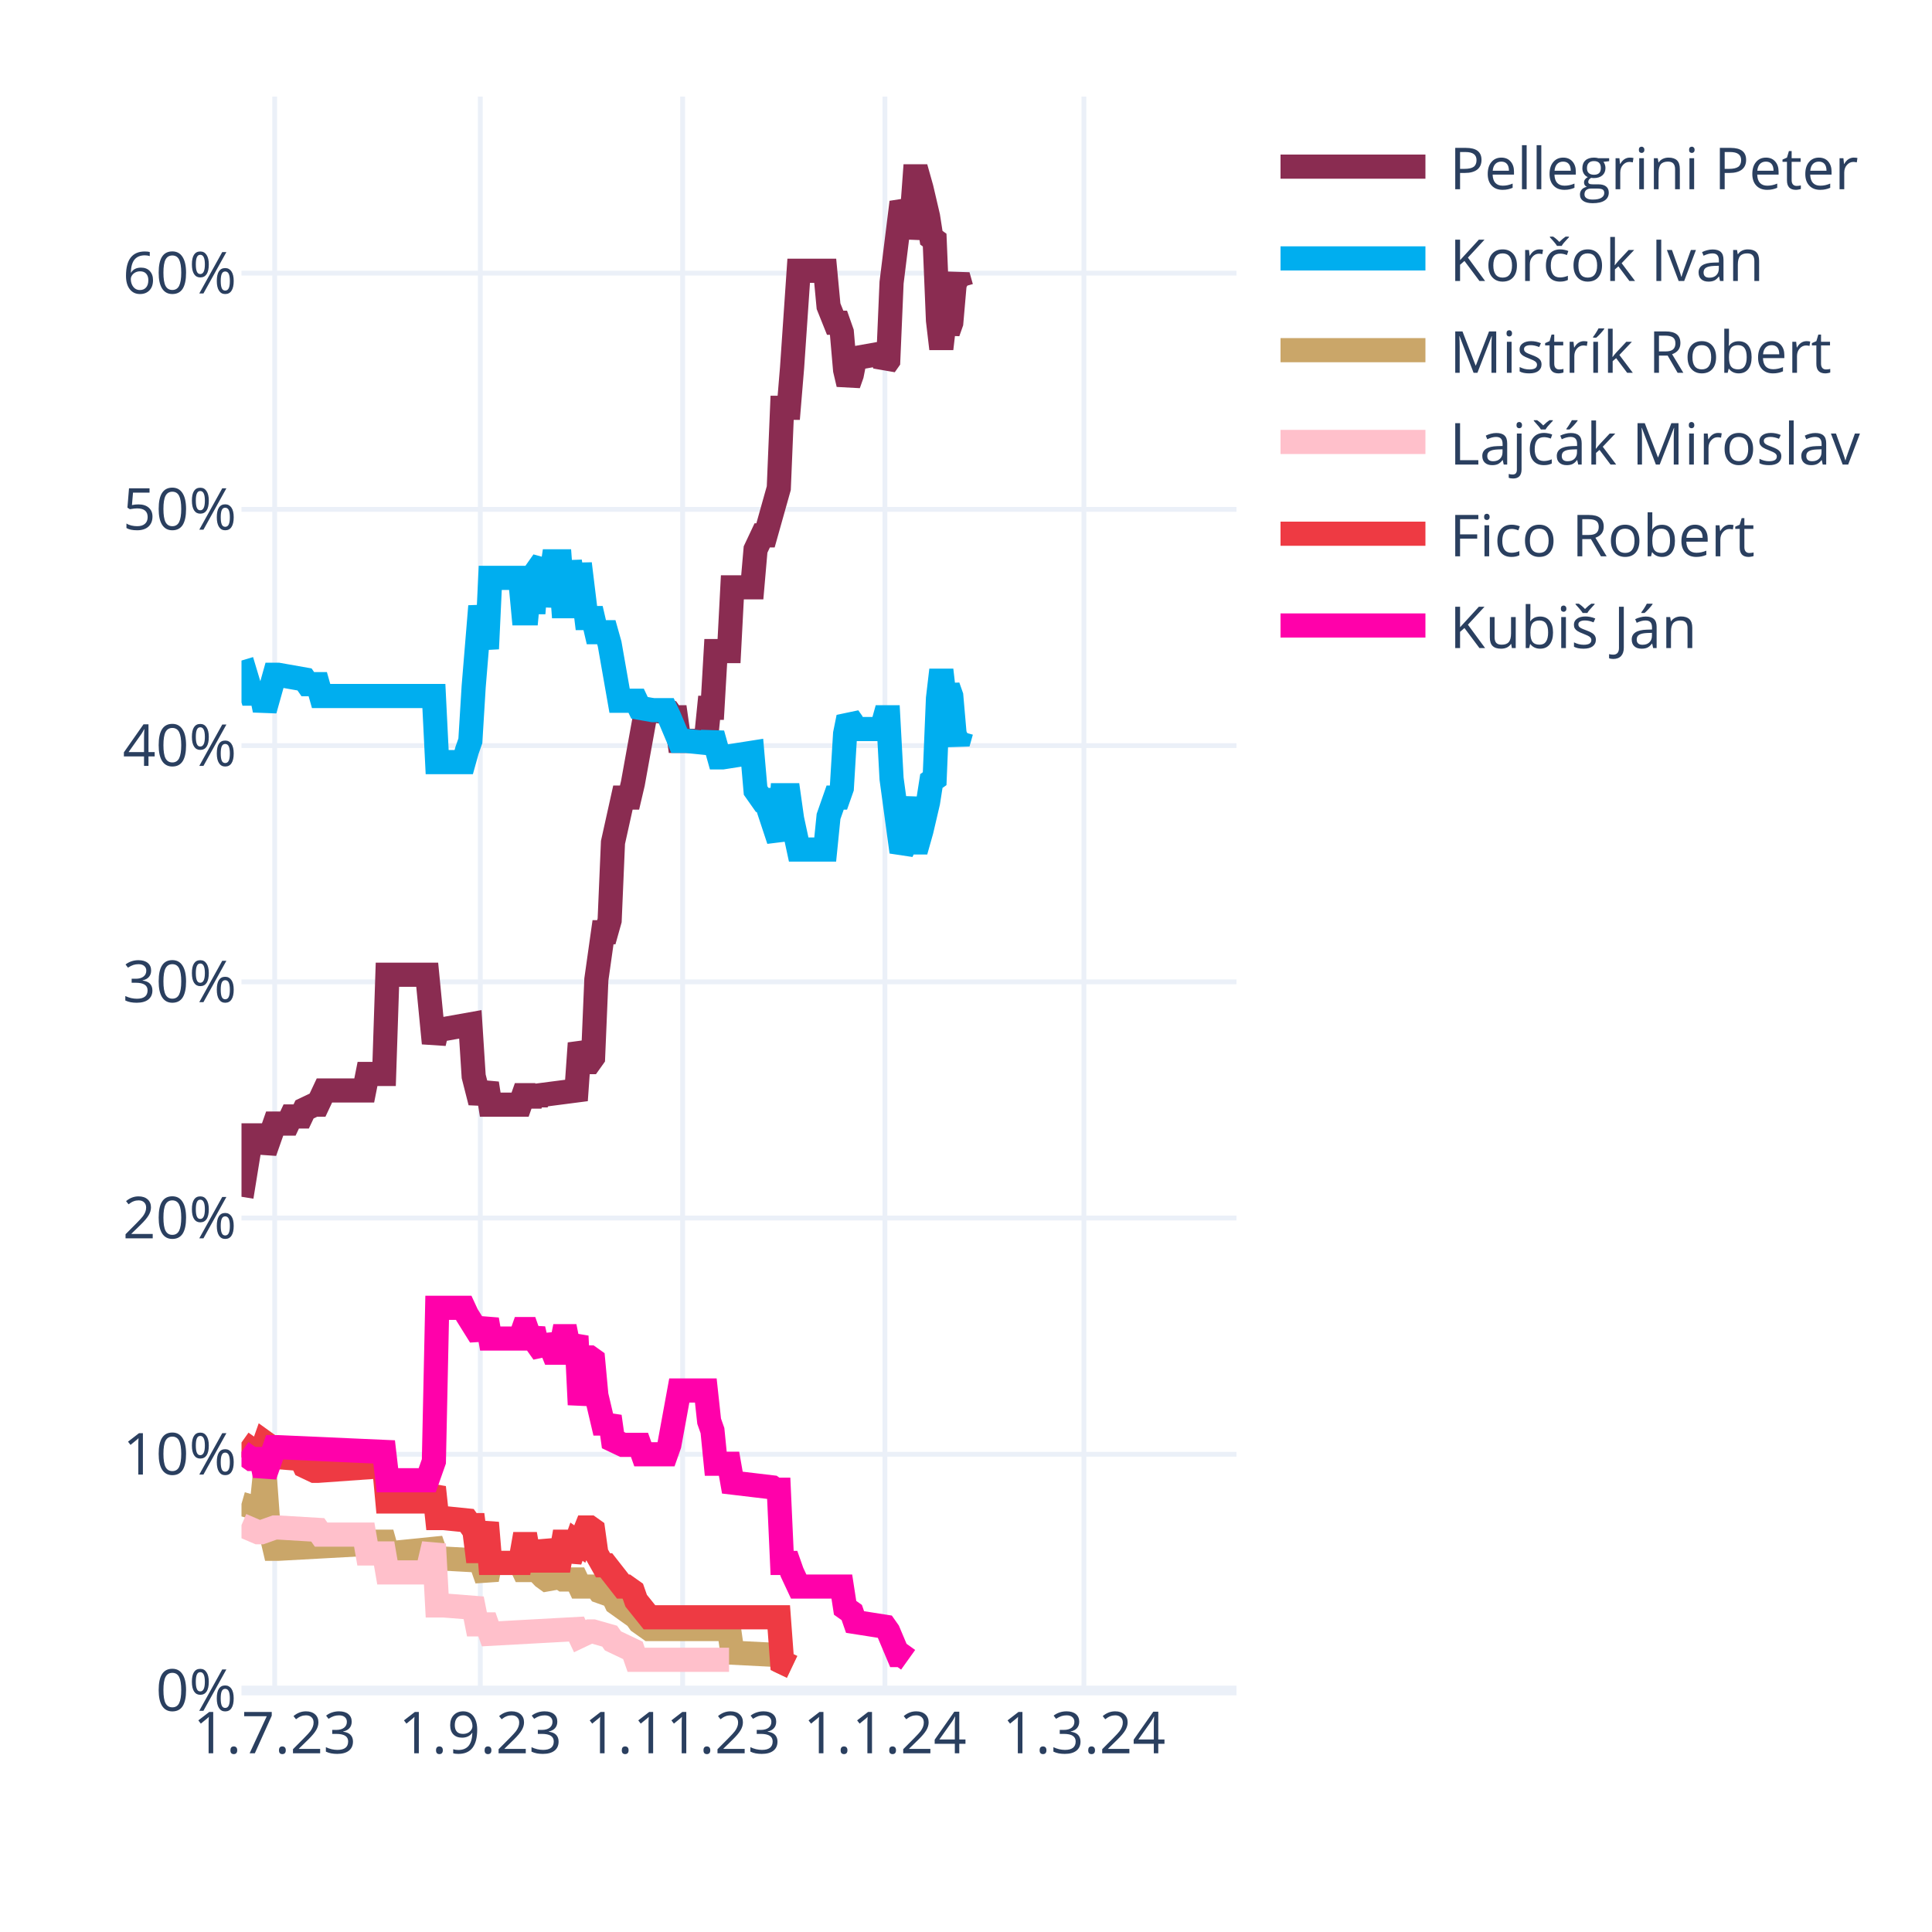
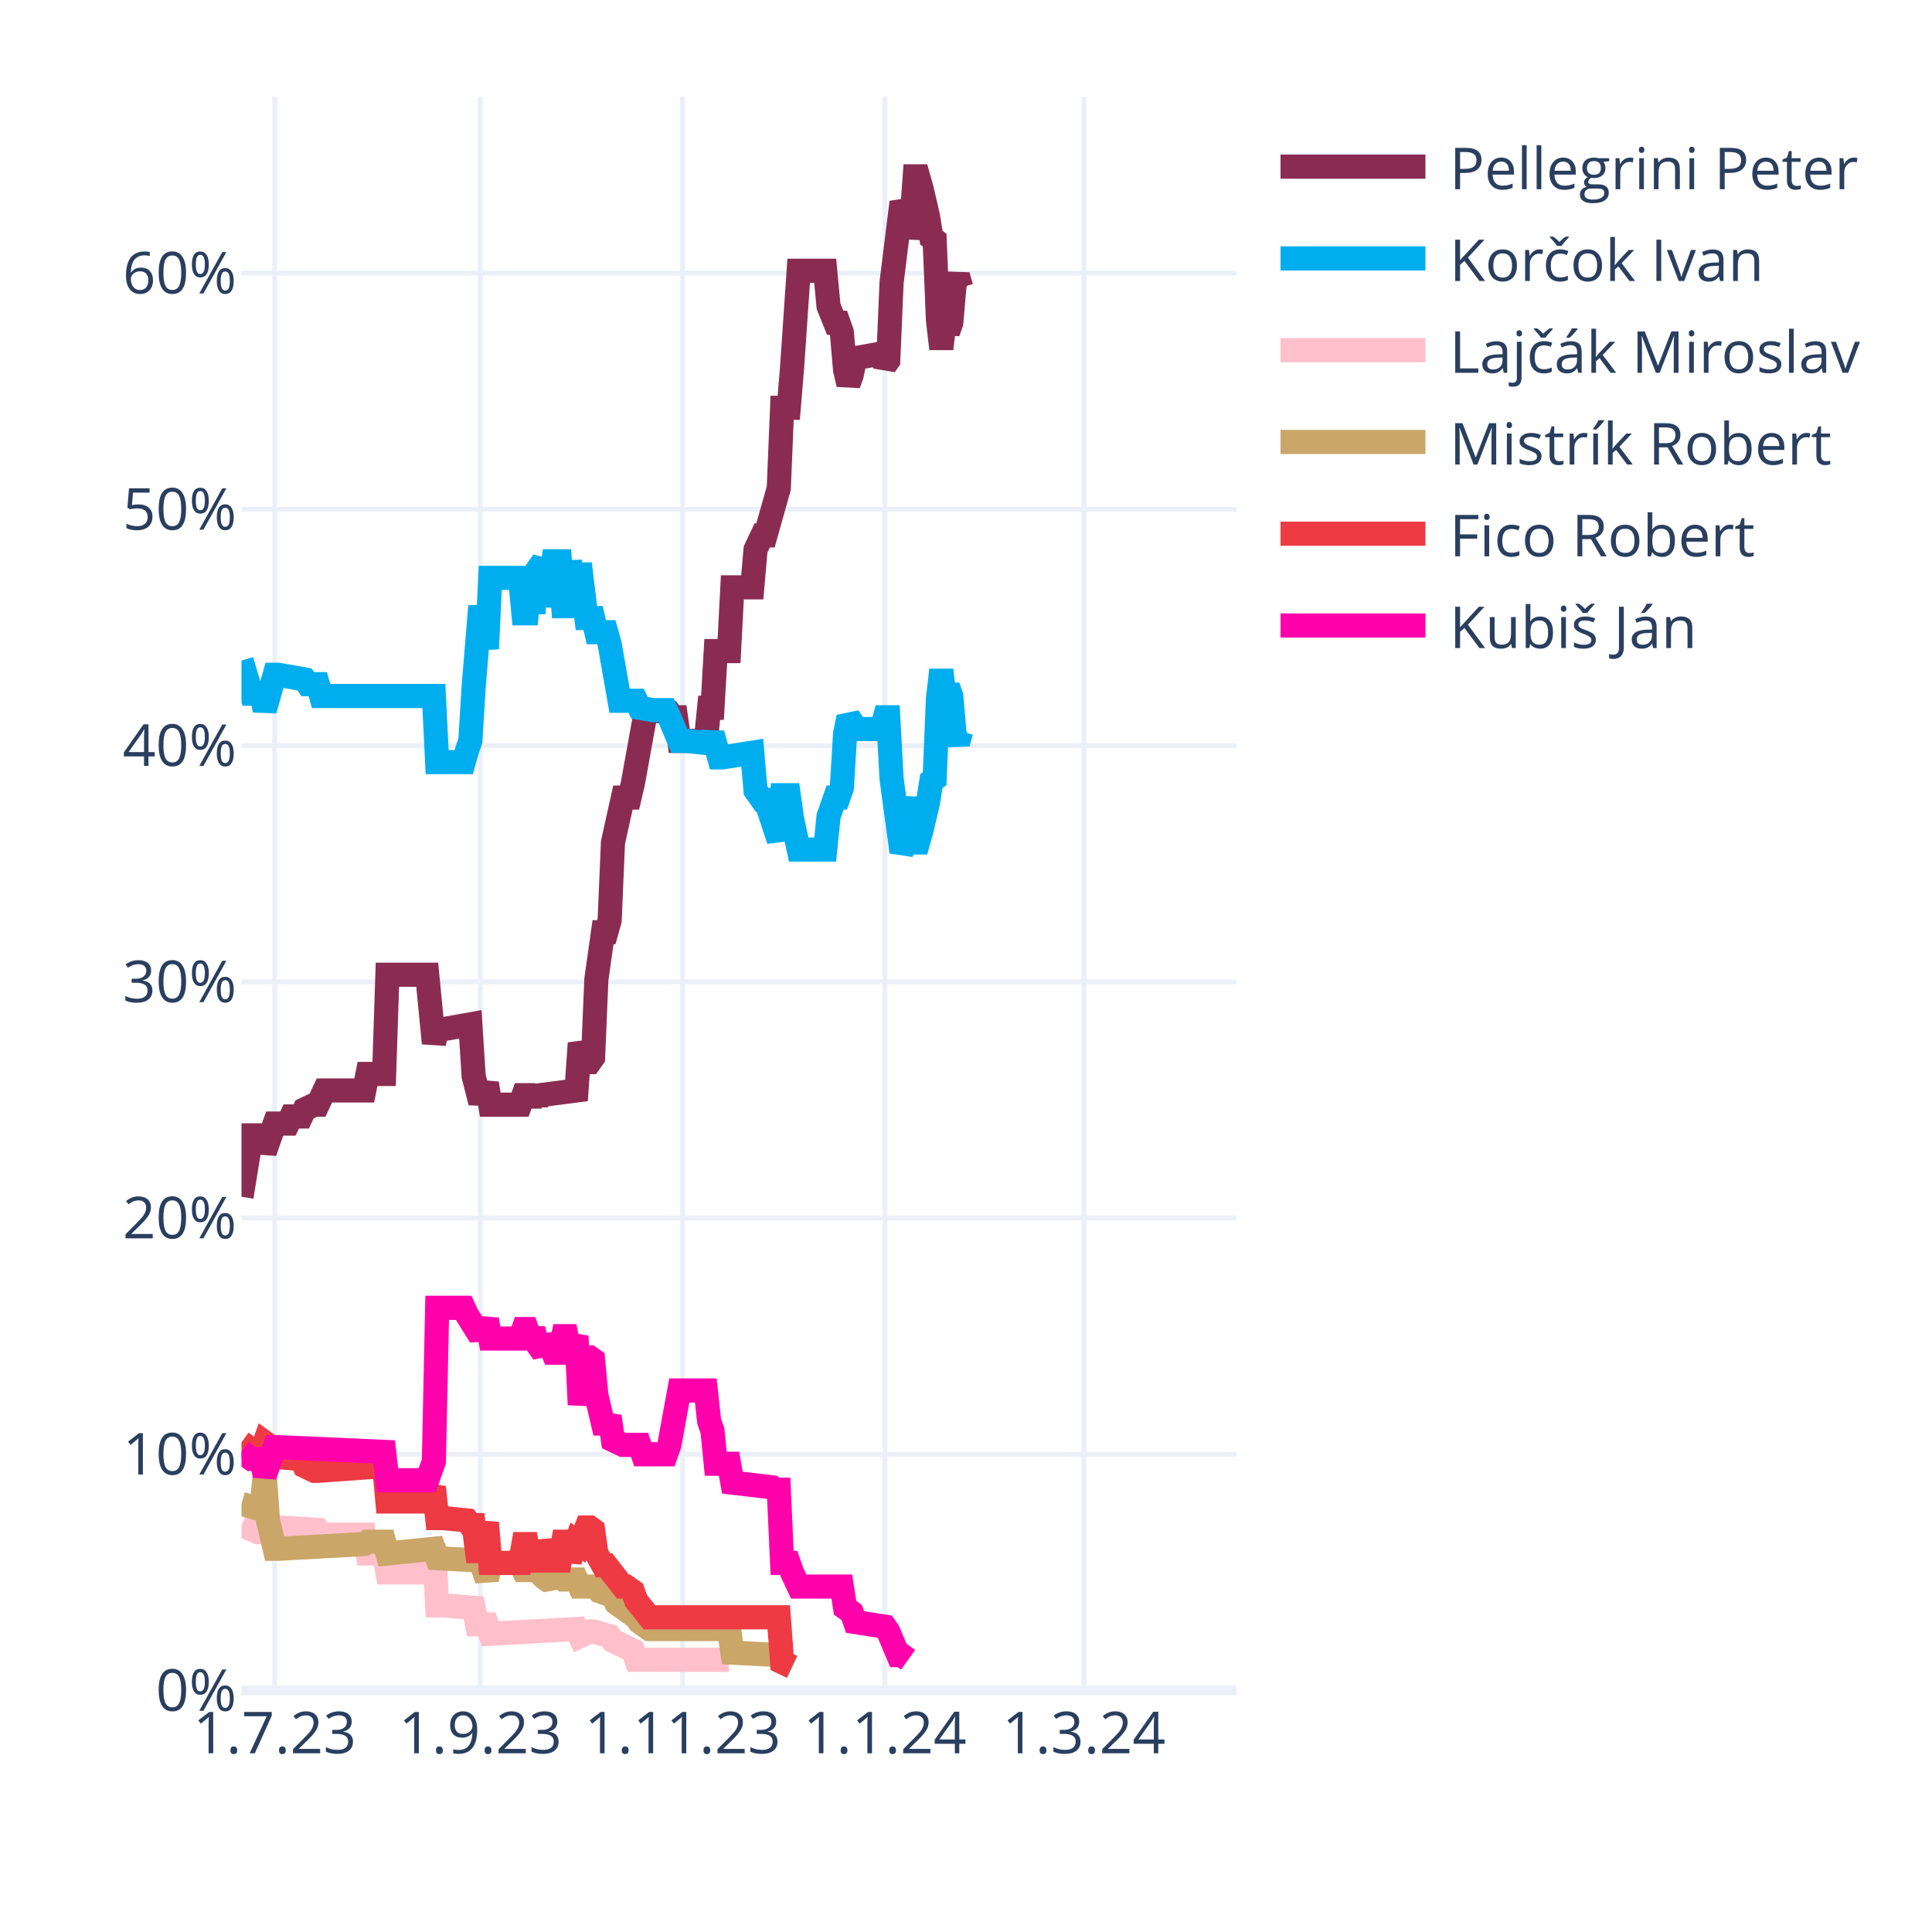
<svg xmlns="http://www.w3.org/2000/svg" class="main-svg" width="400" height="400" style="" viewBox="0 0 400 400">
  <rect x="0" y="0" width="400" height="400" style="fill: rgb(255, 255, 255); fill-opacity: 1;" />
-   <defs id="defs-e419ea">
+   <defs id="defs-c51321">
    <g class="clips">
-       <clipPath id="clipe419eaxyplot" class="plotclip">
+       <clipPath id="clipc51321xyplot" class="plotclip">
        <rect width="206" height="330" />
      </clipPath>
-       <clipPath class="axesclip" id="clipe419eax">
+       <clipPath class="axesclip" id="clipc51321x">
        <rect x="50" y="0" width="206" height="400" />
      </clipPath>
-       <clipPath class="axesclip" id="clipe419eay">
+       <clipPath class="axesclip" id="clipc51321y">
        <rect x="0" y="20" width="400" height="330" />
      </clipPath>
-       <clipPath class="axesclip" id="clipe419eaxy">
+       <clipPath class="axesclip" id="clipc51321xy">
        <rect x="50" y="20" width="206" height="330" />
      </clipPath>
    </g>
    <g class="gradients" />
    <g class="patterns" />
  </defs>
  <g class="bglayer" />
  <g class="layer-below">
    <g class="imagelayer" />
    <g class="shapelayer" />
  </g>
  <g class="cartesianlayer">
    <g class="subplot xy">
      <g class="layer-subplot">
        <g class="shapelayer" />
        <g class="imagelayer" />
      </g>
      <g class="minor-gridlayer">
        <g class="x" />
        <g class="y" />
      </g>
      <g class="gridlayer">
        <g class="x">
          <path class="xgrid crisp" transform="translate(56.87,0)" d="M0,20v330" style="stroke: rgb(235, 240, 248); stroke-opacity: 1; stroke-width: 1px;" />
          <path class="xgrid crisp" transform="translate(99.44,0)" d="M0,20v330" style="stroke: rgb(235, 240, 248); stroke-opacity: 1; stroke-width: 1px;" />
          <path class="xgrid crisp" transform="translate(141.33,0)" d="M0,20v330" style="stroke: rgb(235, 240, 248); stroke-opacity: 1; stroke-width: 1px;" />
          <path class="xgrid crisp" transform="translate(183.21,0)" d="M0,20v330" style="stroke: rgb(235, 240, 248); stroke-opacity: 1; stroke-width: 1px;" />
          <path class="xgrid crisp" transform="translate(224.41,0)" d="M0,20v330" style="stroke: rgb(235, 240, 248); stroke-opacity: 1; stroke-width: 1px;" />
        </g>
        <g class="y">
          <path class="ygrid crisp" transform="translate(0,301.09)" d="M50,0h206" style="stroke: rgb(235, 240, 248); stroke-opacity: 1; stroke-width: 1px;" />
          <path class="ygrid crisp" transform="translate(0,252.18)" d="M50,0h206" style="stroke: rgb(235, 240, 248); stroke-opacity: 1; stroke-width: 1px;" />
          <path class="ygrid crisp" transform="translate(0,203.28)" d="M50,0h206" style="stroke: rgb(235, 240, 248); stroke-opacity: 1; stroke-width: 1px;" />
          <path class="ygrid crisp" transform="translate(0,154.37)" d="M50,0h206" style="stroke: rgb(235, 240, 248); stroke-opacity: 1; stroke-width: 1px;" />
          <path class="ygrid crisp" transform="translate(0,105.46)" d="M50,0h206" style="stroke: rgb(235, 240, 248); stroke-opacity: 1; stroke-width: 1px;" />
          <path class="ygrid crisp" transform="translate(0,56.55)" d="M50,0h206" style="stroke: rgb(235, 240, 248); stroke-opacity: 1; stroke-width: 1px;" />
        </g>
      </g>
      <g class="zerolinelayer">
        <path class="yzl zl crisp" transform="translate(0,350)" d="M50,0h206" style="stroke: rgb(235, 240, 248); stroke-opacity: 1; stroke-width: 2px;" />
      </g>
      <path class="xlines-below" />
      <path class="ylines-below" />
      <g class="overlines-below" />
      <g class="xaxislayer-below" />
      <g class="yaxislayer-below" />
      <g class="overaxes-below" />
-       <g class="plot" transform="translate(50,20)" clip-path="url(#clipe419eaxyplot)">
+       <g class="plot" transform="translate(50,20)" clip-path="url(#clipc51321xyplot)">
        <g class="scatterlayer mlayer">
-           <g class="trace scatter trace3d7646" style="stroke-miterlimit: 2; opacity: 1;">
+           <g class="trace scatter traceee59f4" style="stroke-miterlimit: 2; opacity: 1;">
            <g class="fills" />
            <g class="errorbars" />
            <g class="lines">
              <path class="js-line" d="M0,227.78L2.06,215.07L2.75,215.07L4.12,215.07L4.81,218.49L6.87,212.62L7.55,212.62L9.61,212.62L10.3,211.15L12.36,211.15L13.05,209.69L15.11,208.71L15.79,208.71L17.17,205.77L17.85,205.77L25.41,205.77L26.09,202.35L29.53,202.35L30.21,181.81L38.45,181.81L39.83,195.99L40.51,193.06L41.89,193.06L47.38,192.08L48.07,202.84L49.44,208.22L50.13,206.26L50.81,204.31L51.5,208.71L57.68,208.71L58.37,206.75L59.05,206.75L59.74,208.71L60.43,206.75L61.11,208.22L61.8,206.75L69.35,205.77L70.04,195.99L71.41,199.9L72.1,199.9L72.79,198.93L73.47,182.79L74.85,173.01L75.53,173.01L76.22,170.56L76.91,154.42L78.97,145.13L79.65,145.13L80.34,145.13L81.03,142.19L83.77,127.03L84.46,127.03L88.58,127.52L89.27,128.5L89.95,128.5L90.64,133.39L96.13,133.39L96.82,126.54L97.51,126.54L98.19,114.8L100.94,114.8L101.63,101.6L105.75,101.6L106.43,93.77L107.81,90.84L108.49,90.84L111.24,81.06L111.93,64.43L113.3,64.43L113.99,56.12L115.36,36.06L116.05,36.06L120.85,36.06L121.54,43.4L122.91,46.82L123.6,46.82L124.29,48.78L124.97,56.6L125.66,59.54L126.35,57.58L127.03,54.16L132.53,53.18L133.21,55.63L133.9,54.65L134.59,38.51L136.65,21.88L137.33,23.35L138.02,29.22L138.71,25.79L139.39,16.5L140.08,16.5L140.77,18.95L142.14,24.81L142.83,29.22L143.51,29.71L144.2,46.33L144.89,52.2L145.57,46.33L146.26,48.78L146.95,46.82L147.63,39L148.32,37.04L149.01,39.49L149.69,39.98" style="vector-effect: none; fill: none; stroke: rgb(138, 44, 81); stroke-opacity: 1; stroke-width: 5px; opacity: 1;" />
            </g>
            <g class="points" />
            <g class="text" />
          </g>
-           <g class="trace scatter trace9289ba" style="stroke-miterlimit: 2; opacity: 1;">
+           <g class="trace scatter trace145cc0" style="stroke-miterlimit: 2; opacity: 1;">
            <g class="fills" />
            <g class="errorbars" />
            <g class="lines">
              <path class="js-line" d="M0,116.76L2.06,123.61L2.75,123.61L4.12,123.61L4.81,127.03L6.87,119.7L7.55,119.7L13.05,120.67L13.73,121.65L15.79,121.65L16.48,124.1L39.83,124.1L40.51,137.79L46.01,137.79L46.69,135.35L47.38,133.39L48.07,122.14L49.44,105.51L50.13,109.91L50.81,114.32L51.5,99.64L57.68,99.64L58.37,106.98L59.05,106.98L59.74,99.64L60.43,106.98L61.11,98.18L62.49,96.22L63.17,105.51L64.55,96.22L65.23,96.22L65.92,96.22L66.61,105.51L67.29,105.51L67.98,96.22L69.35,105.51L70.04,96.71L71.41,107.96L72.1,107.96L72.79,107.96L73.47,110.89L75.53,110.89L76.22,113.34L78.28,125.08L78.97,125.08L81.71,125.08L82.4,126.54L85.15,127.03L85.83,127.03L87.89,127.03L88.58,128.5L90.64,133.39L92.01,133.39L96.82,133.88L97.51,131.92L98.88,136.81L99.57,136.81L105.75,135.84L106.43,143.66L107.81,145.62L108.49,145.62L111.24,153.93L111.93,144.64L113.3,144.64L113.99,149.53L115.36,155.89L116.05,155.89L120.85,155.89L121.54,149.04L122.91,145.13L123.6,145.13L124.29,143.17L124.97,131.92L125.66,128.5L126.35,129.48L127.03,130.94L132.53,130.94L133.21,128.5L133.9,128.5L134.59,141.22L136.65,156.38L137.33,154.91L138.71,145.13L139.39,154.42L140.08,154.42L140.77,151.98L142.14,146.11L142.83,141.7L143.51,141.22L144.2,124.59L144.89,118.72L145.57,124.59L146.26,122.14L146.95,124.1L147.63,131.92L148.32,133.88L149.01,131.43L149.69,130.94" style="vector-effect: none; fill: none; stroke: rgb(0, 174, 239); stroke-opacity: 1; stroke-width: 5px; opacity: 1;" />
            </g>
            <g class="points" />
            <g class="text" />
          </g>
-           <g class="trace scatter trace0292dc" style="stroke-miterlimit: 2; opacity: 1;">
+           <g class="trace scatter trace898493" style="stroke-miterlimit: 2; opacity: 1;">
+             <g class="fills" />
+             <g class="errorbars" />
+             <g class="lines">
+               <path class="js-line" d="M0,295.76L3.43,297.23L4.12,297.23L6.87,296.25L7.55,296.25L15.79,296.74L16.48,297.72L25.41,297.72L26.09,301.63L29.53,301.63L30.21,305.55L38.45,305.55L39.83,299.68L40.51,312.39L41.89,312.39L48.07,312.88L48.75,316.31L50.81,316.31L51.5,318.26L69.35,317.28L70.04,318.75L72.1,317.77L72.79,317.77L76.22,318.75L76.91,319.73L81.03,321.69L81.71,323.64L100.94,323.64" style="vector-effect: none; fill: none; stroke: rgb(255, 192, 203); stroke-opacity: 1; stroke-width: 5px; opacity: 1;" />
+             </g>
+             <g class="points" />
+             <g class="text" />
+           </g>
+           <g class="trace scatter trace0dec5e" style="stroke-miterlimit: 2; opacity: 1;">
            <g class="fills" />
            <g class="errorbars" />
            <g class="lines">
              <path class="js-line" d="M0,291.36L3.43,292.34L4.12,292.34L4.81,285.49L5.49,294.79L6.87,300.66L7.55,300.66L25.41,299.68L26.09,299.19L29.53,299.19L30.21,301.63L39.83,300.66L40.51,302.61L49.44,303.1L50.13,305.06L50.81,307.01L51.5,303.59L57.68,303.59L58.37,305.06L59.05,305.06L59.74,303.59L62.49,306.52L63.17,307.01L65.92,306.52L66.61,307.01L69.35,307.01L70.04,308.48L73.47,308.48L74.16,309.46L76.91,310.44L77.59,311.9L81.71,314.84L82.4,315.82L84.46,317.28L85.15,317.28L100.94,317.28L101.63,322.17L111.24,322.66L111.93,324.13L113.99,325.11" style="vector-effect: none; fill: none; stroke: rgb(202, 166, 105); stroke-opacity: 1; stroke-width: 5px; opacity: 1;" />
            </g>
            <g class="points" />
            <g class="text" />
          </g>
-           <g class="trace scatter trace5cdd4a" style="stroke-miterlimit: 2; opacity: 1;">
-             <g class="fills" />
-             <g class="errorbars" />
-             <g class="lines">
-               <path class="js-line" d="M0,295.76L3.43,297.23L4.12,297.23L6.87,296.25L7.55,296.25L15.79,296.74L16.48,297.72L25.41,297.72L26.09,301.63L29.53,301.63L30.21,305.55L38.45,305.55L39.83,299.68L40.51,312.39L41.89,312.39L48.07,312.88L48.75,316.31L50.81,316.31L51.5,318.26L69.35,317.28L70.04,318.75L72.1,317.77L72.79,317.77L76.22,318.75L76.91,319.73L81.03,321.69L81.71,323.64L100.94,323.64" style="vector-effect: none; fill: none; stroke: rgb(255, 192, 203); stroke-opacity: 1; stroke-width: 5px; opacity: 1;" />
-             </g>
-             <g class="points" />
-             <g class="text" />
-           </g>
-           <g class="trace scatter trace4b94ef" style="stroke-miterlimit: 2; opacity: 1;">
+           <g class="trace scatter traceaf9c97" style="stroke-miterlimit: 2; opacity: 1;">
            <g class="fills" />
            <g class="errorbars" />
            <g class="lines">
              <path class="js-line" d="M0,278.65L2.75,280.6L3.43,280.6L4.12,280.6L4.81,278.65L5.49,279.14L6.18,281.58L12.36,282.07L13.05,283.54L15.11,284.52L15.79,284.52L29.53,283.54L30.21,290.87L38.45,290.87L39.83,287.94L40.51,294.3L41.89,294.3L46.69,294.79L47.38,295.76L48.07,295.76L48.75,301.14L49.44,301.14L50.13,298.21L50.81,295.28L51.5,303.59L57.68,303.59L58.37,299.68L59.05,299.68L59.74,303.59L60.43,299.68L61.11,303.1L62.49,303.1L63.17,299.19L64.55,303.1L65.23,303.1L65.92,303.1L66.61,299.19L67.29,299.19L67.98,303.1L69.35,299.19L70.04,299.68L71.41,296.25L72.1,296.25L72.79,296.74L73.47,301.63L74.85,304.08L75.53,304.08L78.97,308.48L79.65,308.48L81.03,309.46L81.71,311.41L84.46,314.84L85.15,314.84L111.24,314.84L111.93,324.13L113.99,325.11" style="vector-effect: none; fill: none; stroke: rgb(238, 58, 67); stroke-opacity: 1; stroke-width: 5px; opacity: 1;" />
            </g>
            <g class="points" />
            <g class="text" />
          </g>
-           <g class="trace scatter tracedaf470" style="stroke-miterlimit: 2; opacity: 1;">
+           <g class="trace scatter trace0e62de" style="stroke-miterlimit: 2; opacity: 1;">
            <g class="fills" />
            <g class="errorbars" />
            <g class="lines">
              <path class="js-line" d="M0,280.6L2.06,282.07L2.75,282.07L4.12,282.07L4.81,285.49L6.87,279.62L7.55,279.62L29.53,280.6L30.21,286.47L38.45,286.47L39.83,282.56L40.51,250.77L41.89,250.77L46.01,250.77L46.69,252.24L49.44,256.64L50.13,255.17L50.81,253.21L51.5,257.13L57.68,257.13L58.37,255.17L59.05,255.17L59.74,257.13L60.43,255.17L61.11,258.11L62.49,260.06L63.17,256.64L64.55,260.06L65.23,260.06L65.92,260.06L66.61,256.64L67.29,256.64L67.98,260.06L69.35,256.64L70.04,270.82L71.41,261.04L72.1,261.04L72.79,261.53L73.47,268.87L74.85,274.73L75.53,274.73L76.22,273.27L76.91,278.16L78.97,279.14L79.65,279.14L82.4,279.14L83.09,281.09L87.89,281.09L88.58,279.14L90.64,267.89L92.01,267.89L96.13,267.89L96.82,274.24L97.51,276.2L98.19,283.05L100.94,283.05L101.63,286.96L109.87,287.94L110.55,288.43L111.24,288.43L111.93,303.59L113.3,303.59L113.99,305.55L115.36,308.48L116.05,308.48L124.29,308.48L124.97,312.88L126.35,313.86L127.03,315.82L133.21,316.79L133.9,317.77L135.96,322.66L136.65,322.66L138.02,323.64" style="vector-effect: none; fill: none; stroke: rgb(255, 1, 170); stroke-opacity: 1; stroke-width: 5px; opacity: 1;" />
            </g>
            <g class="points" />
            <g class="text" />
          </g>
        </g>
      </g>
      <g class="overplot" />
      <path class="xlines-above crisp" d="M0,0" style="fill: none;" />
      <path class="ylines-above crisp" d="M0,0" style="fill: none;" />
      <g class="overlines-above" />
      <g class="xaxislayer-above">
        <g class="xtick">
          <text text-anchor="middle" x="0" y="363" transform="translate(56.87,0)" style="font-family: 'Open Sans', verdana, arial, sans-serif; font-size: 12px; fill: rgb(42, 63, 95); fill-opacity: 1; white-space: pre; opacity: 1;">1.7.23</text>
        </g>
        <g class="xtick">
          <text text-anchor="middle" x="0" y="363" style="font-family: 'Open Sans', verdana, arial, sans-serif; font-size: 12px; fill: rgb(42, 63, 95); fill-opacity: 1; white-space: pre; opacity: 1;" transform="translate(99.44,0)">1.9.23</text>
        </g>
        <g class="xtick">
          <text text-anchor="middle" x="0" y="363" style="font-family: 'Open Sans', verdana, arial, sans-serif; font-size: 12px; fill: rgb(42, 63, 95); fill-opacity: 1; white-space: pre; opacity: 1;" transform="translate(141.33,0)">1.11.23</text>
        </g>
        <g class="xtick">
          <text text-anchor="middle" x="0" y="363" style="font-family: 'Open Sans', verdana, arial, sans-serif; font-size: 12px; fill: rgb(42, 63, 95); fill-opacity: 1; white-space: pre; opacity: 1;" transform="translate(183.21,0)">1.1.24</text>
        </g>
        <g class="xtick">
          <text text-anchor="middle" x="0" y="363" style="font-family: 'Open Sans', verdana, arial, sans-serif; font-size: 12px; fill: rgb(42, 63, 95); fill-opacity: 1; white-space: pre; opacity: 1;" transform="translate(224.41,0)">1.3.24</text>
        </g>
      </g>
      <g class="yaxislayer-above">
        <g class="ytick">
          <text text-anchor="end" x="49" y="4.2" transform="translate(0,350)" style="font-family: 'Open Sans', verdana, arial, sans-serif; font-size: 12px; fill: rgb(42, 63, 95); fill-opacity: 1; white-space: pre; opacity: 1;">0%</text>
        </g>
        <g class="ytick">
          <text text-anchor="end" x="49" y="4.2" style="font-family: 'Open Sans', verdana, arial, sans-serif; font-size: 12px; fill: rgb(42, 63, 95); fill-opacity: 1; white-space: pre; opacity: 1;" transform="translate(0,301.09)">10%</text>
        </g>
        <g class="ytick">
          <text text-anchor="end" x="49" y="4.2" style="font-family: 'Open Sans', verdana, arial, sans-serif; font-size: 12px; fill: rgb(42, 63, 95); fill-opacity: 1; white-space: pre; opacity: 1;" transform="translate(0,252.18)">20%</text>
        </g>
        <g class="ytick">
          <text text-anchor="end" x="49" y="4.2" style="font-family: 'Open Sans', verdana, arial, sans-serif; font-size: 12px; fill: rgb(42, 63, 95); fill-opacity: 1; white-space: pre; opacity: 1;" transform="translate(0,203.28)">30%</text>
        </g>
        <g class="ytick">
          <text text-anchor="end" x="49" y="4.2" style="font-family: 'Open Sans', verdana, arial, sans-serif; font-size: 12px; fill: rgb(42, 63, 95); fill-opacity: 1; white-space: pre; opacity: 1;" transform="translate(0,154.37)">40%</text>
        </g>
        <g class="ytick">
          <text text-anchor="end" x="49" y="4.2" style="font-family: 'Open Sans', verdana, arial, sans-serif; font-size: 12px; fill: rgb(42, 63, 95); fill-opacity: 1; white-space: pre; opacity: 1;" transform="translate(0,105.46)">50%</text>
        </g>
        <g class="ytick">
          <text text-anchor="end" x="49" y="4.2" style="font-family: 'Open Sans', verdana, arial, sans-serif; font-size: 12px; fill: rgb(42, 63, 95); fill-opacity: 1; white-space: pre; opacity: 1;" transform="translate(0,56.55)">60%</text>
        </g>
      </g>
      <g class="overaxes-above" />
    </g>
  </g>
  <g class="polarlayer" />
  <g class="smithlayer" />
  <g class="ternarylayer" />
  <g class="geolayer" />
  <g class="funnelarealayer" />
  <g class="pielayer" />
  <g class="iciclelayer" />
  <g class="treemaplayer" />
  <g class="sunburstlayer" />
  <g class="glimages" />
-   <defs id="topdefs-e419ea">
+   <defs id="topdefs-c51321">
    <g class="clips" />
-     <clipPath id="legende419ea">
+     <clipPath id="legendc51321">
      <rect width="128" height="124" x="0" y="0" />
    </clipPath>
  </defs>
  <g class="layer-above">
    <g class="imagelayer" />
    <g class="shapelayer" />
  </g>
  <g class="infolayer">
    <g class="legend" pointer-events="all" transform="translate(260.12,20)">
      <rect class="bg" shape-rendering="crispEdges" width="128" height="124" x="0" y="0" style="stroke: rgb(68, 68, 68); stroke-opacity: 1; fill: rgb(255, 255, 255); fill-opacity: 1; stroke-width: 0px;" />
-       <g class="scrollbox" transform="" clip-path="url(#legende419ea)">
+       <g class="scrollbox" transform="" clip-path="url(#legendc51321)">
        <g class="groups">
          <g class="traces" transform="translate(0,14.5)" style="opacity: 1;">
            <text class="legendtext" text-anchor="start" x="40" y="4.68" style="font-family: 'Open Sans', verdana, arial, sans-serif; font-size: 12px; fill: rgb(42, 63, 95); fill-opacity: 1; white-space: pre;">Pellegrini Peter</text>
            <g class="layers" style="opacity: 1;">
              <g class="legendfill" />
              <g class="legendlines">
                <path class="js-line" d="M5,0h30" style="fill: none; stroke: rgb(138, 44, 81); stroke-opacity: 1; stroke-width: 5px;" />
              </g>
              <g class="legendsymbols">
                <g class="legendpoints" />
              </g>
            </g>
            <rect class="legendtoggle" x="0" y="-9.5" width="122.703" height="19" style="fill: rgb(0, 0, 0); fill-opacity: 0;" />
          </g>
          <g class="traces" transform="translate(0,33.5)" style="opacity: 1;">
            <text class="legendtext" text-anchor="start" x="40" y="4.68" style="font-family: 'Open Sans', verdana, arial, sans-serif; font-size: 12px; fill: rgb(42, 63, 95); fill-opacity: 1; white-space: pre;">Korčok Ivan</text>
            <g class="layers" style="opacity: 1;">
              <g class="legendfill" />
              <g class="legendlines">
                <path class="js-line" d="M5,0h30" style="fill: none; stroke: rgb(0, 174, 239); stroke-opacity: 1; stroke-width: 5px;" />
              </g>
              <g class="legendsymbols">
                <g class="legendpoints" />
              </g>
            </g>
            <rect class="legendtoggle" x="0" y="-9.5" width="122.703" height="19" style="fill: rgb(0, 0, 0); fill-opacity: 0;" />
          </g>
          <g class="traces" transform="translate(0,52.5)" style="opacity: 1;">
+             <text class="legendtext" text-anchor="start" x="40" y="4.68" style="font-family: 'Open Sans', verdana, arial, sans-serif; font-size: 12px; fill: rgb(42, 63, 95); fill-opacity: 1; white-space: pre;">Lajčák Miroslav</text>
+             <g class="layers" style="opacity: 1;">
+               <g class="legendfill" />
+               <g class="legendlines">
+                 <path class="js-line" d="M5,0h30" style="fill: none; stroke: rgb(255, 192, 203); stroke-opacity: 1; stroke-width: 5px;" />
+               </g>
+               <g class="legendsymbols">
+                 <g class="legendpoints" />
+               </g>
+             </g>
+             <rect class="legendtoggle" x="0" y="-9.5" width="122.703" height="19" style="fill: rgb(0, 0, 0); fill-opacity: 0;" />
+           </g>
+           <g class="traces" transform="translate(0,71.5)" style="opacity: 1;">
            <text class="legendtext" text-anchor="start" x="40" y="4.68" style="font-family: 'Open Sans', verdana, arial, sans-serif; font-size: 12px; fill: rgb(42, 63, 95); fill-opacity: 1; white-space: pre;">Mistrík Robert</text>
            <g class="layers" style="opacity: 1;">
              <g class="legendfill" />
              <g class="legendlines">
                <path class="js-line" d="M5,0h30" style="fill: none; stroke: rgb(202, 166, 105); stroke-opacity: 1; stroke-width: 5px;" />
-               </g>
-               <g class="legendsymbols">
-                 <g class="legendpoints" />
-               </g>
-             </g>
-             <rect class="legendtoggle" x="0" y="-9.5" width="122.703" height="19" style="fill: rgb(0, 0, 0); fill-opacity: 0;" />
-           </g>
-           <g class="traces" transform="translate(0,71.5)" style="opacity: 1;">
-             <text class="legendtext" text-anchor="start" x="40" y="4.68" style="font-family: 'Open Sans', verdana, arial, sans-serif; font-size: 12px; fill: rgb(42, 63, 95); fill-opacity: 1; white-space: pre;">Lajčák Miroslav</text>
-             <g class="layers" style="opacity: 1;">
-               <g class="legendfill" />
-               <g class="legendlines">
-                 <path class="js-line" d="M5,0h30" style="fill: none; stroke: rgb(255, 192, 203); stroke-opacity: 1; stroke-width: 5px;" />
              </g>
              <g class="legendsymbols">
                <g class="legendpoints" />
              </g>
            </g>
            <rect class="legendtoggle" x="0" y="-9.5" width="122.703" height="19" style="fill: rgb(0, 0, 0); fill-opacity: 0;" />
          </g>
          <g class="traces" transform="translate(0,90.5)" style="opacity: 1;">
            <text class="legendtext" text-anchor="start" x="40" y="4.68" style="font-family: 'Open Sans', verdana, arial, sans-serif; font-size: 12px; fill: rgb(42, 63, 95); fill-opacity: 1; white-space: pre;">Fico Robert</text>
            <g class="layers" style="opacity: 1;">
              <g class="legendfill" />
              <g class="legendlines">
                <path class="js-line" d="M5,0h30" style="fill: none; stroke: rgb(238, 58, 67); stroke-opacity: 1; stroke-width: 5px;" />
              </g>
              <g class="legendsymbols">
                <g class="legendpoints" />
              </g>
            </g>
            <rect class="legendtoggle" x="0" y="-9.5" width="122.703" height="19" style="fill: rgb(0, 0, 0); fill-opacity: 0;" />
          </g>
          <g class="traces" transform="translate(0,109.5)" style="opacity: 1;">
            <text class="legendtext" text-anchor="start" x="40" y="4.68" style="font-family: 'Open Sans', verdana, arial, sans-serif; font-size: 12px; fill: rgb(42, 63, 95); fill-opacity: 1; white-space: pre;">Kubiš Ján</text>
            <g class="layers" style="opacity: 1;">
              <g class="legendfill" />
              <g class="legendlines">
                <path class="js-line" d="M5,0h30" style="fill: none; stroke: rgb(255, 1, 170); stroke-opacity: 1; stroke-width: 5px;" />
              </g>
              <g class="legendsymbols">
                <g class="legendpoints" />
              </g>
            </g>
            <rect class="legendtoggle" x="0" y="-9.5" width="122.703" height="19" style="fill: rgb(0, 0, 0); fill-opacity: 0;" />
          </g>
        </g>
      </g>
      <rect class="scrollbar" rx="20" ry="3" width="0" height="0" x="0" y="0" style="fill: rgb(128, 139, 164); fill-opacity: 1;" />
    </g>
    <g class="g-gtitle" />
    <g class="g-xtitle" />
    <g class="g-ytitle" />
  </g>
</svg>
